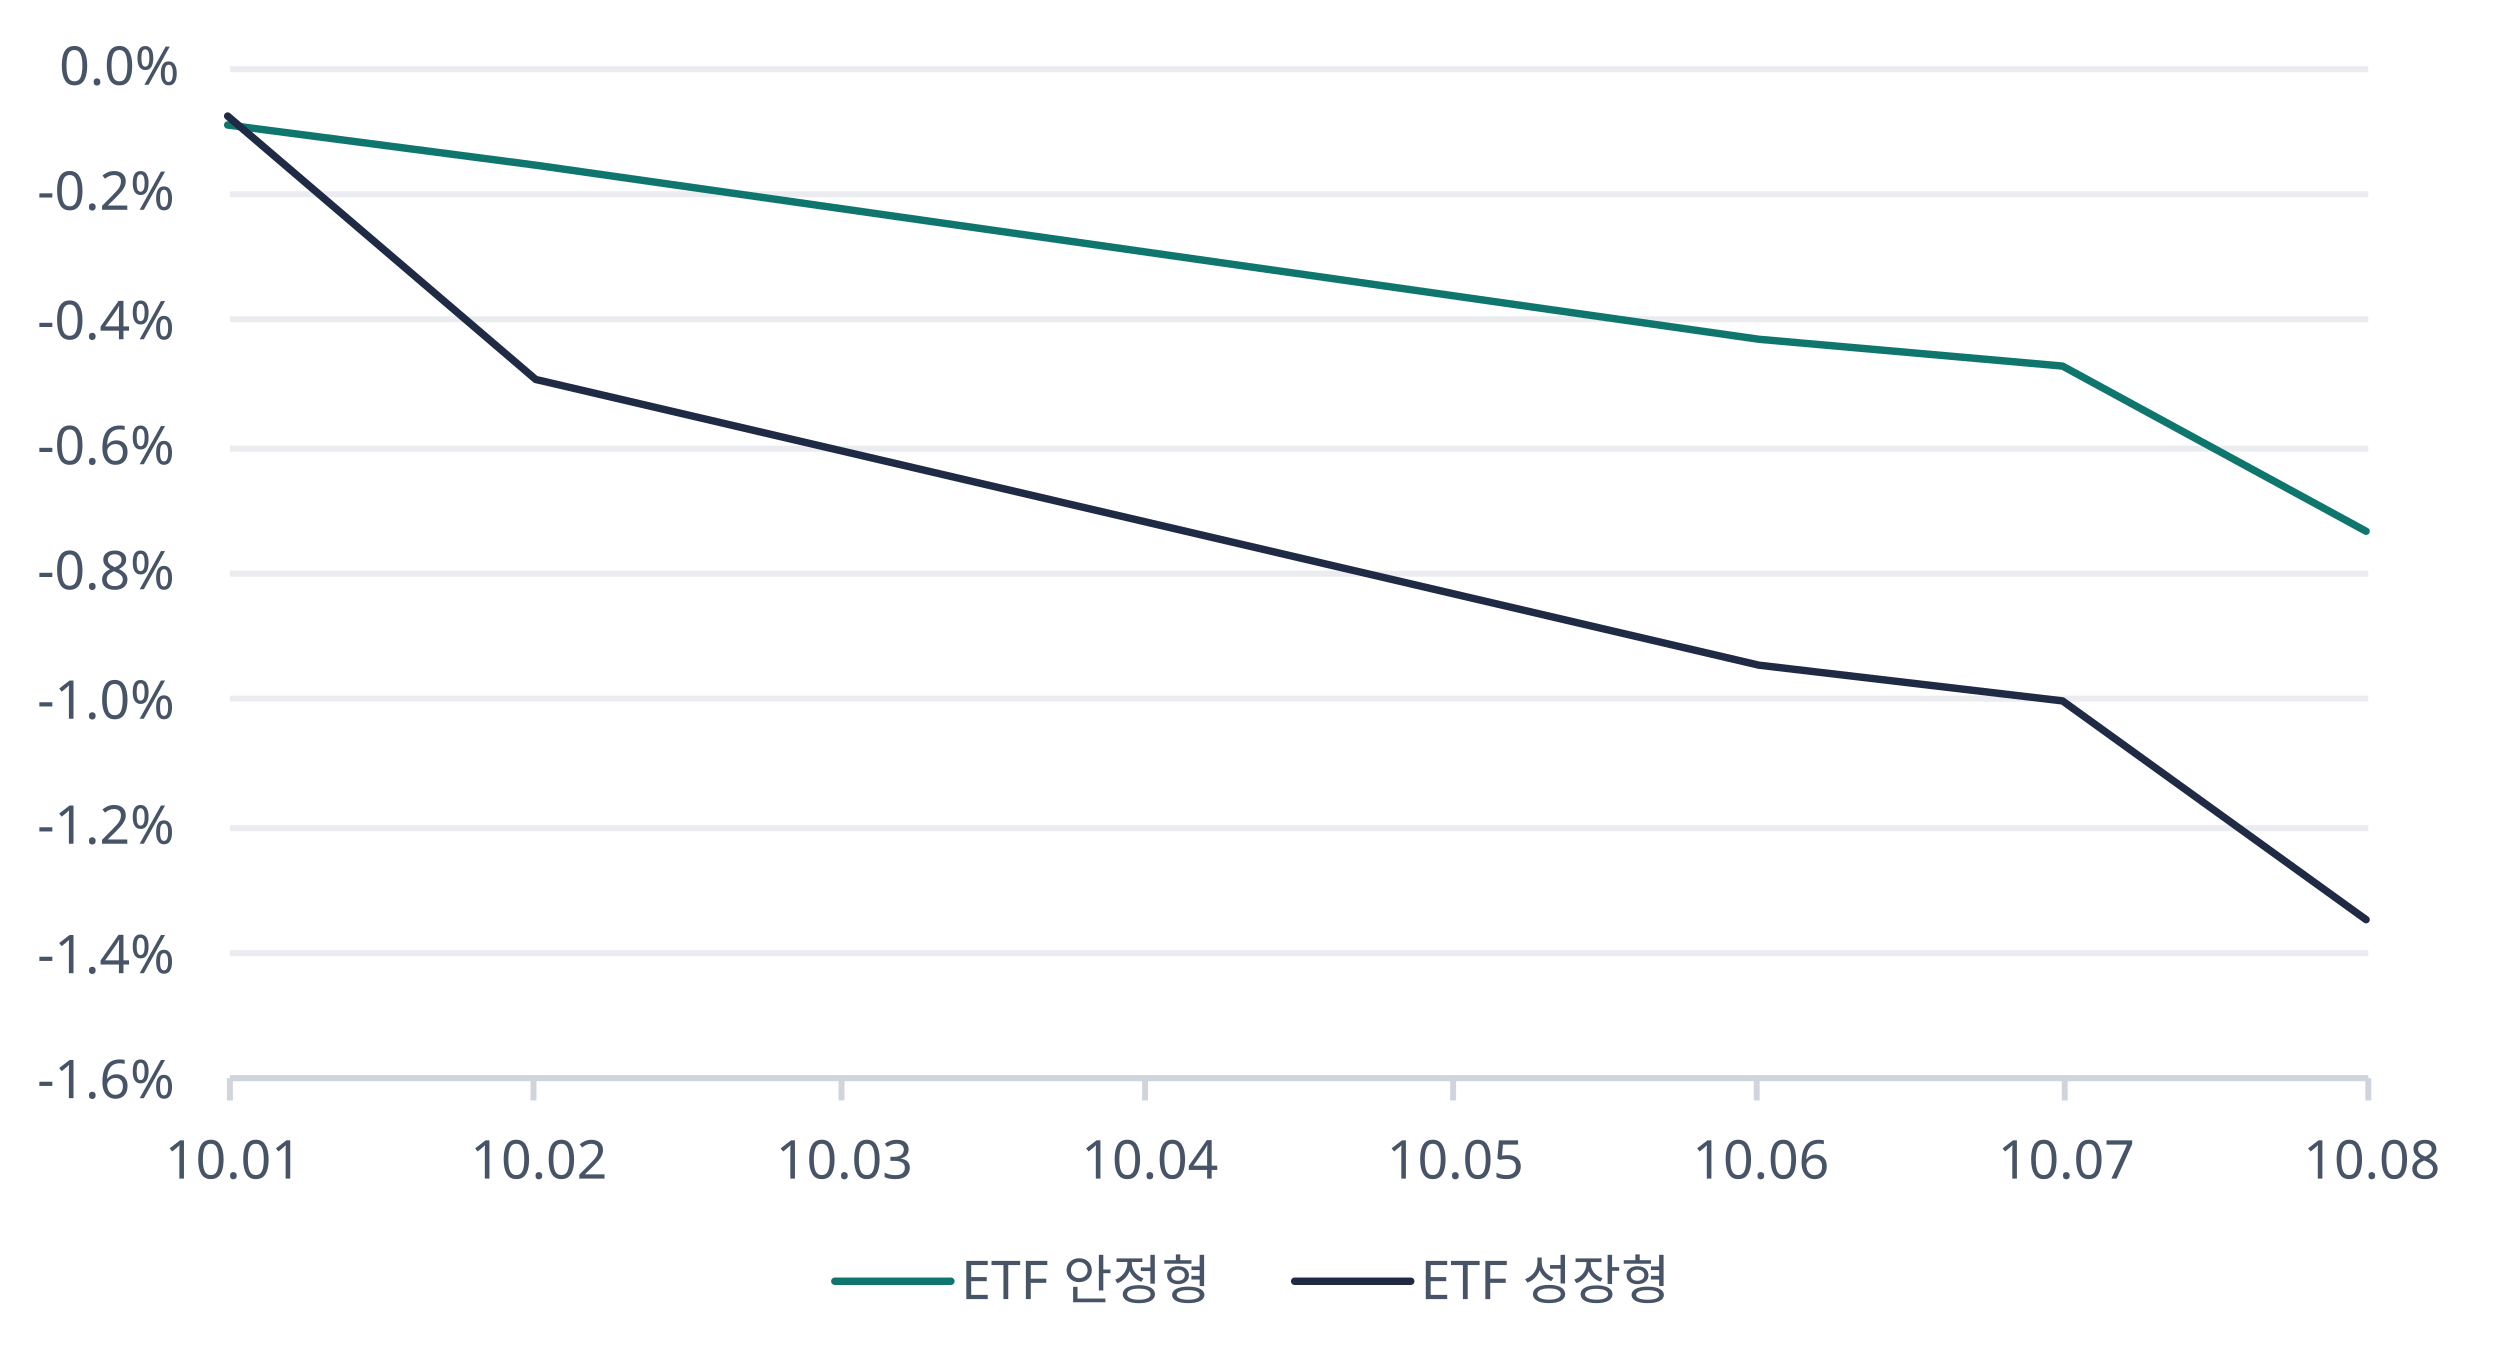
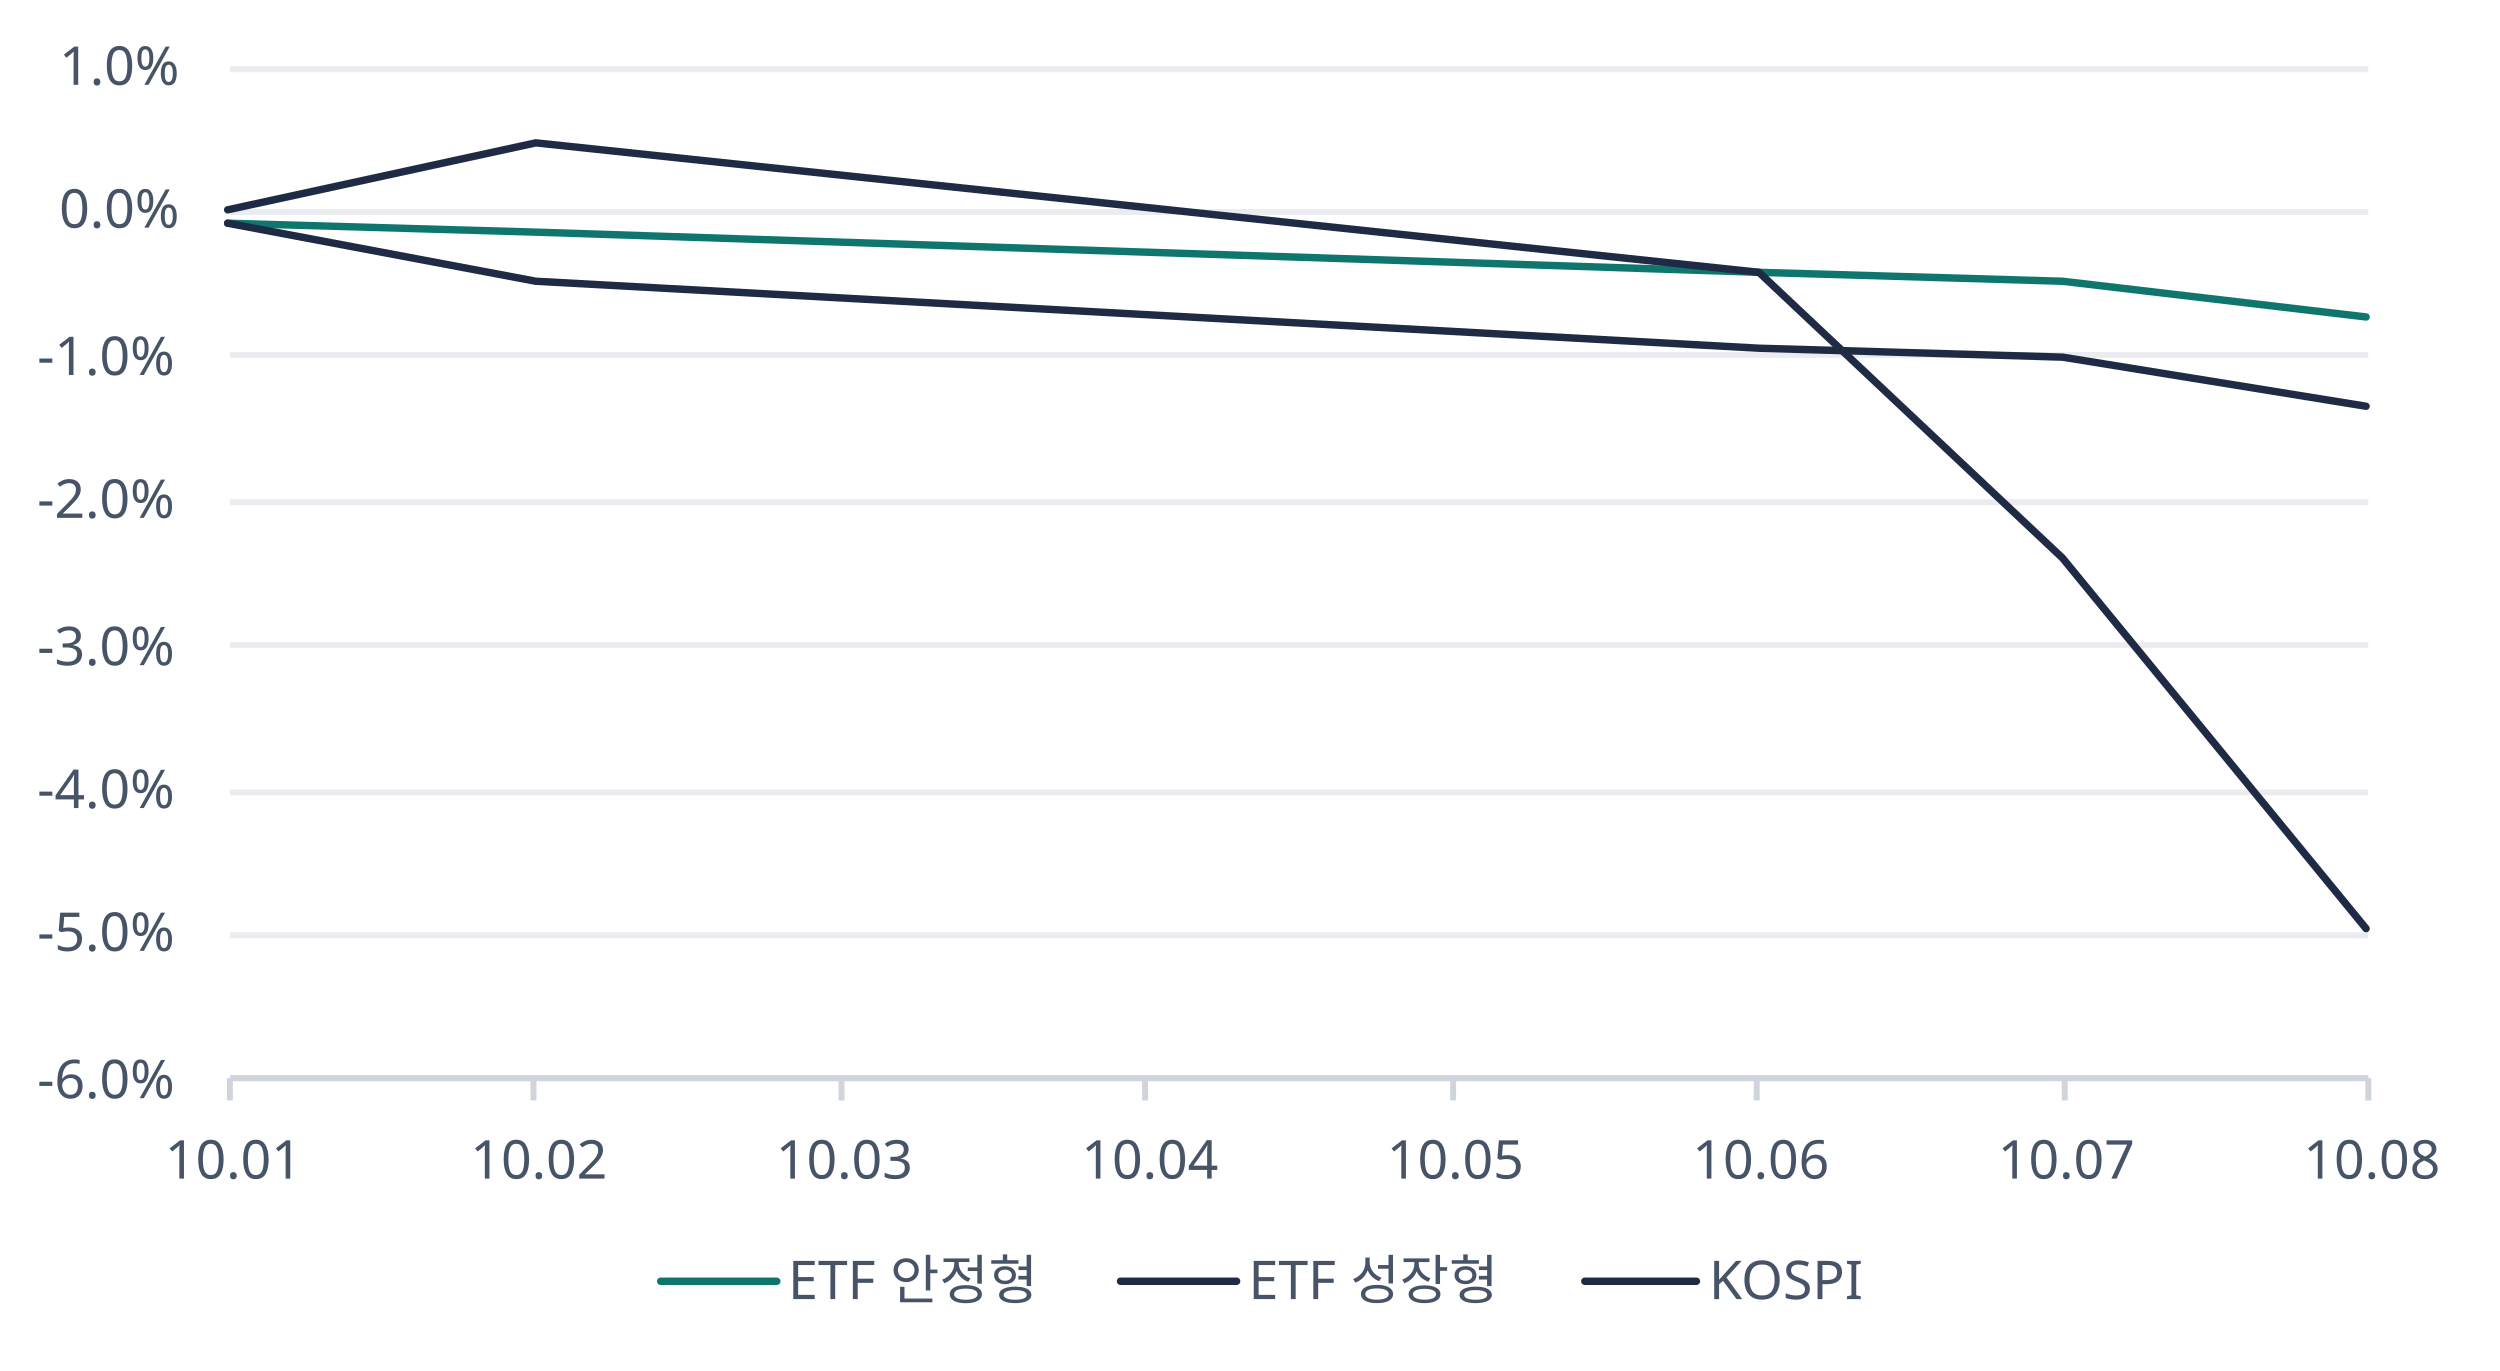
<svg xmlns="http://www.w3.org/2000/svg" width="560" height="307" xml:space="preserve" overflow="hidden">
  <defs>
    <clipPath id="clip0">
-       <rect x="555" y="13" width="560" height="307" />
+       <rect x="572" y="13" width="560" height="307" />
    </clipPath>
  </defs>
-   <g clip-path="url(#clip0)" transform="translate(-555 -13)">
+   <g clip-path="url(#clip0)" transform="translate(-572 -13)">
    <g>
-       <path d="M606.5 254.5 1085.5 254.5M606.5 226.5 1085.5 226.5M606.5 198.5 1085.5 198.5M606.5 169.5 1085.5 169.5M606.5 141.5 1085.5 141.5M606.5 113.5 1085.5 113.5M606.5 84.5 1085.5 84.5M606.5 56.5 1085.5 56.5M606.5 28.5 1085.5 28.5" stroke="#EAECF0" stroke-width="1.333" stroke-linejoin="round" stroke-miterlimit="10" fill="none" />
+       <path d="M623.5 254.5 1102.5 254.5M623.5 222.5 1102.5 222.5M623.5 190.5 1102.5 190.5M623.5 157.5 1102.5 157.5M623.5 125.5 1102.5 125.5M623.5 92.5 1102.5 92.5M623.5 60.5 1102.5 60.5M623.5 28.5 1102.5 28.5" stroke="#EAECF0" stroke-width="1.333" stroke-linejoin="round" stroke-miterlimit="10" fill="none" />
    </g>
    <g>
-       <path d="M606.5 254.5 1085.5 254.5" stroke="#D0D5DD" stroke-width="1.333" stroke-linejoin="round" stroke-miterlimit="10" fill="none" fill-rule="evenodd" />
+       <path d="M623.5 254.5 1102.5 254.5" stroke="#D0D5DD" stroke-width="1.333" stroke-linejoin="round" stroke-miterlimit="10" fill="none" fill-rule="evenodd" />
    </g>
    <g>
-       <path d="M606.5 254.5 606.5 259.5M674.5 254.5 674.5 259.5M743.5 254.5 743.5 259.5M811.5 254.5 811.5 259.5M880.5 254.5 880.5 259.5M948.5 254.5 948.5 259.5M1017.5 254.5 1017.5 259.5M1085.5 254.5 1085.5 259.5" stroke="#D0D5DD" stroke-width="1.333" stroke-linejoin="round" stroke-miterlimit="10" fill="none" />
+       <path d="M623.5 254.5 623.5 259.5M691.5 254.5 691.5 259.5M760.5 254.5 760.5 259.5M828.5 254.5 828.5 259.5M897.5 254.5 897.5 259.5M965.5 254.5 965.5 259.5M1034.5 254.5 1034.5 259.5M1102.5 254.5 1102.5 259.5" stroke="#D0D5DD" stroke-width="1.333" stroke-linejoin="round" stroke-miterlimit="10" fill="none" />
    </g>
    <g>
-       <path d="M606 41 675 50 949 89 1017 95 1085 132" stroke="#0F766E" stroke-width="1.667" stroke-linecap="round" stroke-linejoin="round" stroke-miterlimit="10" fill="none" />
+       <path d="M623 63 692 65 966 74 1034 76 1102 84" stroke="#0F766E" stroke-width="1.667" stroke-linecap="round" stroke-linejoin="round" stroke-miterlimit="10" fill="none" />
    </g>
    <g>
-       <path d="M606 39 675 98 949 162 1017 170 1085 219" stroke="#1F2A44" stroke-width="1.667" stroke-linecap="round" stroke-linejoin="round" stroke-miterlimit="10" fill="none" />
+       <path d="M623 63 692 76 966 91 1034 93 1102 104" stroke="#1F2A44" stroke-width="1.667" stroke-linecap="round" stroke-linejoin="round" stroke-miterlimit="10" fill="none" />
    </g>
    <g>
-       <text fill="#475467" font-family="Malgun Gothic,Malgun Gothic_MSFontService,sans-serif" font-weight="400" font-size="12" transform="translate(563.333 259)">-1.6%</text>
+       <path d="M623 60 692 45 966 74 1034 138 1102 221" stroke="#1F2A44" stroke-width="1.667" stroke-linecap="round" stroke-linejoin="round" stroke-miterlimit="10" fill="none" />
    </g>
    <g>
-       <text fill="#475467" font-family="Malgun Gothic,Malgun Gothic_MSFontService,sans-serif" font-weight="400" font-size="12" transform="translate(563.333 231)">-1.4%</text>
+       <text fill="#475467" font-family="Malgun Gothic,Malgun Gothic_MSFontService,sans-serif" font-weight="400" font-size="12" transform="translate(580.333 259)">-6.0%</text>
    </g>
    <g>
-       <text fill="#475467" font-family="Malgun Gothic,Malgun Gothic_MSFontService,sans-serif" font-weight="400" font-size="12" transform="translate(563.333 202)">-1.2%</text>
+       <text fill="#475467" font-family="Malgun Gothic,Malgun Gothic_MSFontService,sans-serif" font-weight="400" font-size="12" transform="translate(580.333 226)">-5.0%</text>
    </g>
    <g>
-       <text fill="#475467" font-family="Malgun Gothic,Malgun Gothic_MSFontService,sans-serif" font-weight="400" font-size="12" transform="translate(563.333 174)">-1.0%</text>
+       <text fill="#475467" font-family="Malgun Gothic,Malgun Gothic_MSFontService,sans-serif" font-weight="400" font-size="12" transform="translate(580.333 194)">-4.0%</text>
    </g>
    <g>
-       <text fill="#475467" font-family="Malgun Gothic,Malgun Gothic_MSFontService,sans-serif" font-weight="400" font-size="12" transform="translate(563.333 145)">-0.8%</text>
+       <text fill="#475467" font-family="Malgun Gothic,Malgun Gothic_MSFontService,sans-serif" font-weight="400" font-size="12" transform="translate(580.333 162)">-3.0%</text>
    </g>
    <g>
-       <text fill="#475467" font-family="Malgun Gothic,Malgun Gothic_MSFontService,sans-serif" font-weight="400" font-size="12" transform="translate(563.333 117)">-0.6%</text>
+       <text fill="#475467" font-family="Malgun Gothic,Malgun Gothic_MSFontService,sans-serif" font-weight="400" font-size="12" transform="translate(580.333 129)">-2.0%</text>
    </g>
    <g>
-       <text fill="#475467" font-family="Malgun Gothic,Malgun Gothic_MSFontService,sans-serif" font-weight="400" font-size="12" transform="translate(563.333 89)">-0.4%</text>
+       <text fill="#475467" font-family="Malgun Gothic,Malgun Gothic_MSFontService,sans-serif" font-weight="400" font-size="12" transform="translate(580.333 97)">-1.0%</text>
    </g>
    <g>
-       <text fill="#475467" font-family="Malgun Gothic,Malgun Gothic_MSFontService,sans-serif" font-weight="400" font-size="12" transform="translate(563.333 60)">-0.2%</text>
+       <text fill="#475467" font-family="Malgun Gothic,Malgun Gothic_MSFontService,sans-serif" font-weight="400" font-size="12" transform="translate(585.253 64)">0.0%</text>
    </g>
    <g>
-       <text fill="#475467" font-family="Malgun Gothic,Malgun Gothic_MSFontService,sans-serif" font-weight="400" font-size="12" transform="translate(568.253 32)">0.0%</text>
+       <text fill="#475467" font-family="Malgun Gothic,Malgun Gothic_MSFontService,sans-serif" font-weight="400" font-size="12" transform="translate(585.253 32)">1.0%</text>
    </g>
    <g>
-       <text fill="#475467" font-family="Malgun Gothic,Malgun Gothic_MSFontService,sans-serif" font-weight="400" font-size="12" transform="translate(591.94 277)">10.01</text>
+       <text fill="#475467" font-family="Malgun Gothic,Malgun Gothic_MSFontService,sans-serif" font-weight="400" font-size="12" transform="translate(608.94 277)">10.01</text>
    </g>
    <g>
-       <text fill="#475467" font-family="Malgun Gothic,Malgun Gothic_MSFontService,sans-serif" font-weight="400" font-size="12" transform="translate(660.37 277)">10.02</text>
+       <text fill="#475467" font-family="Malgun Gothic,Malgun Gothic_MSFontService,sans-serif" font-weight="400" font-size="12" transform="translate(677.37 277)">10.02</text>
    </g>
    <g>
-       <text fill="#475467" font-family="Malgun Gothic,Malgun Gothic_MSFontService,sans-serif" font-weight="400" font-size="12" transform="translate(728.799 277)">10.03</text>
+       <text fill="#475467" font-family="Malgun Gothic,Malgun Gothic_MSFontService,sans-serif" font-weight="400" font-size="12" transform="translate(745.799 277)">10.03</text>
    </g>
    <g>
-       <text fill="#475467" font-family="Malgun Gothic,Malgun Gothic_MSFontService,sans-serif" font-weight="400" font-size="12" transform="translate(797.229 277)">10.04</text>
+       <text fill="#475467" font-family="Malgun Gothic,Malgun Gothic_MSFontService,sans-serif" font-weight="400" font-size="12" transform="translate(814.229 277)">10.04</text>
    </g>
    <g>
-       <text fill="#475467" font-family="Malgun Gothic,Malgun Gothic_MSFontService,sans-serif" font-weight="400" font-size="12" transform="translate(865.658 277)">10.05</text>
+       <text fill="#475467" font-family="Malgun Gothic,Malgun Gothic_MSFontService,sans-serif" font-weight="400" font-size="12" transform="translate(882.658 277)">10.05</text>
    </g>
    <g>
-       <text fill="#475467" font-family="Malgun Gothic,Malgun Gothic_MSFontService,sans-serif" font-weight="400" font-size="12" transform="translate(934.088 277)">10.06</text>
+       <text fill="#475467" font-family="Malgun Gothic,Malgun Gothic_MSFontService,sans-serif" font-weight="400" font-size="12" transform="translate(951.088 277)">10.06</text>
    </g>
    <g>
-       <text fill="#475467" font-family="Malgun Gothic,Malgun Gothic_MSFontService,sans-serif" font-weight="400" font-size="12" transform="translate(1002.52 277)">10.07</text>
+       <text fill="#475467" font-family="Malgun Gothic,Malgun Gothic_MSFontService,sans-serif" font-weight="400" font-size="12" transform="translate(1019.52 277)">10.07</text>
    </g>
    <g>
-       <text fill="#475467" font-family="Malgun Gothic,Malgun Gothic_MSFontService,sans-serif" font-weight="400" font-size="12" transform="translate(1070.95 277)">10.08</text>
+       <text fill="#475467" font-family="Malgun Gothic,Malgun Gothic_MSFontService,sans-serif" font-weight="400" font-size="12" transform="translate(1087.95 277)">10.08</text>
    </g>
    <g>
-       <path d="M742 300 768 300" stroke="#0F766E" stroke-width="1.667" stroke-linecap="round" stroke-linejoin="round" stroke-miterlimit="10" fill="none" fill-rule="evenodd" />
+       <path d="M720 300 746 300" stroke="#0F766E" stroke-width="1.667" stroke-linecap="round" stroke-linejoin="round" stroke-miterlimit="10" fill="none" fill-rule="evenodd" />
    </g>
    <g>
-       <text fill="#475467" font-family="Malgun Gothic,Malgun Gothic_MSFontService,sans-serif" font-weight="400" font-size="12" transform="translate(770.299 304)">ETF </text>
+       <text fill="#475467" font-family="Malgun Gothic,Malgun Gothic_MSFontService,sans-serif" font-weight="400" font-size="12" transform="translate(748.54 304)">ETF </text>
    </g>
    <g>
-       <text fill="#475467" font-family="Malgun Gothic,Malgun Gothic_MSFontService,sans-serif" font-weight="400" font-size="12" transform="translate(793.112 304)">안정형</text>
+       <text fill="#475467" font-family="Malgun Gothic,Malgun Gothic_MSFontService,sans-serif" font-weight="400" font-size="12" transform="translate(771.354 304)">안정형</text>
    </g>
    <g>
-       <path d="M845 300 871 300" stroke="#1F2A44" stroke-width="1.667" stroke-linecap="round" stroke-linejoin="round" stroke-miterlimit="10" fill="none" fill-rule="evenodd" />
+       <path d="M823 300 849 300" stroke="#1F2A44" stroke-width="1.667" stroke-linecap="round" stroke-linejoin="round" stroke-miterlimit="10" fill="none" fill-rule="evenodd" />
    </g>
    <g>
-       <text fill="#475467" font-family="Malgun Gothic,Malgun Gothic_MSFontService,sans-serif" font-weight="400" font-size="12" transform="translate(873.221 304)">ETF </text>
+       <text fill="#475467" font-family="Malgun Gothic,Malgun Gothic_MSFontService,sans-serif" font-weight="400" font-size="12" transform="translate(851.683 304)">ETF </text>
    </g>
    <g>
-       <text fill="#475467" font-family="Malgun Gothic,Malgun Gothic_MSFontService,sans-serif" font-weight="400" font-size="12" transform="translate(896.034 304)">성장형</text>
+       <text fill="#475467" font-family="Malgun Gothic,Malgun Gothic_MSFontService,sans-serif" font-weight="400" font-size="12" transform="translate(874.497 304)">성장형</text>
+     </g>
+     <g>
+       <path d="M927 300 952 300" stroke="#1F2A44" stroke-width="1.667" stroke-linecap="round" stroke-linejoin="round" stroke-miterlimit="10" fill="none" fill-rule="evenodd" />
+     </g>
+     <g>
+       <text fill="#475467" font-family="Malgun Gothic,Malgun Gothic_MSFontService,sans-serif" font-weight="400" font-size="12" transform="translate(954.826 304)">KOSPI</text>
    </g>
  </g>
</svg>
